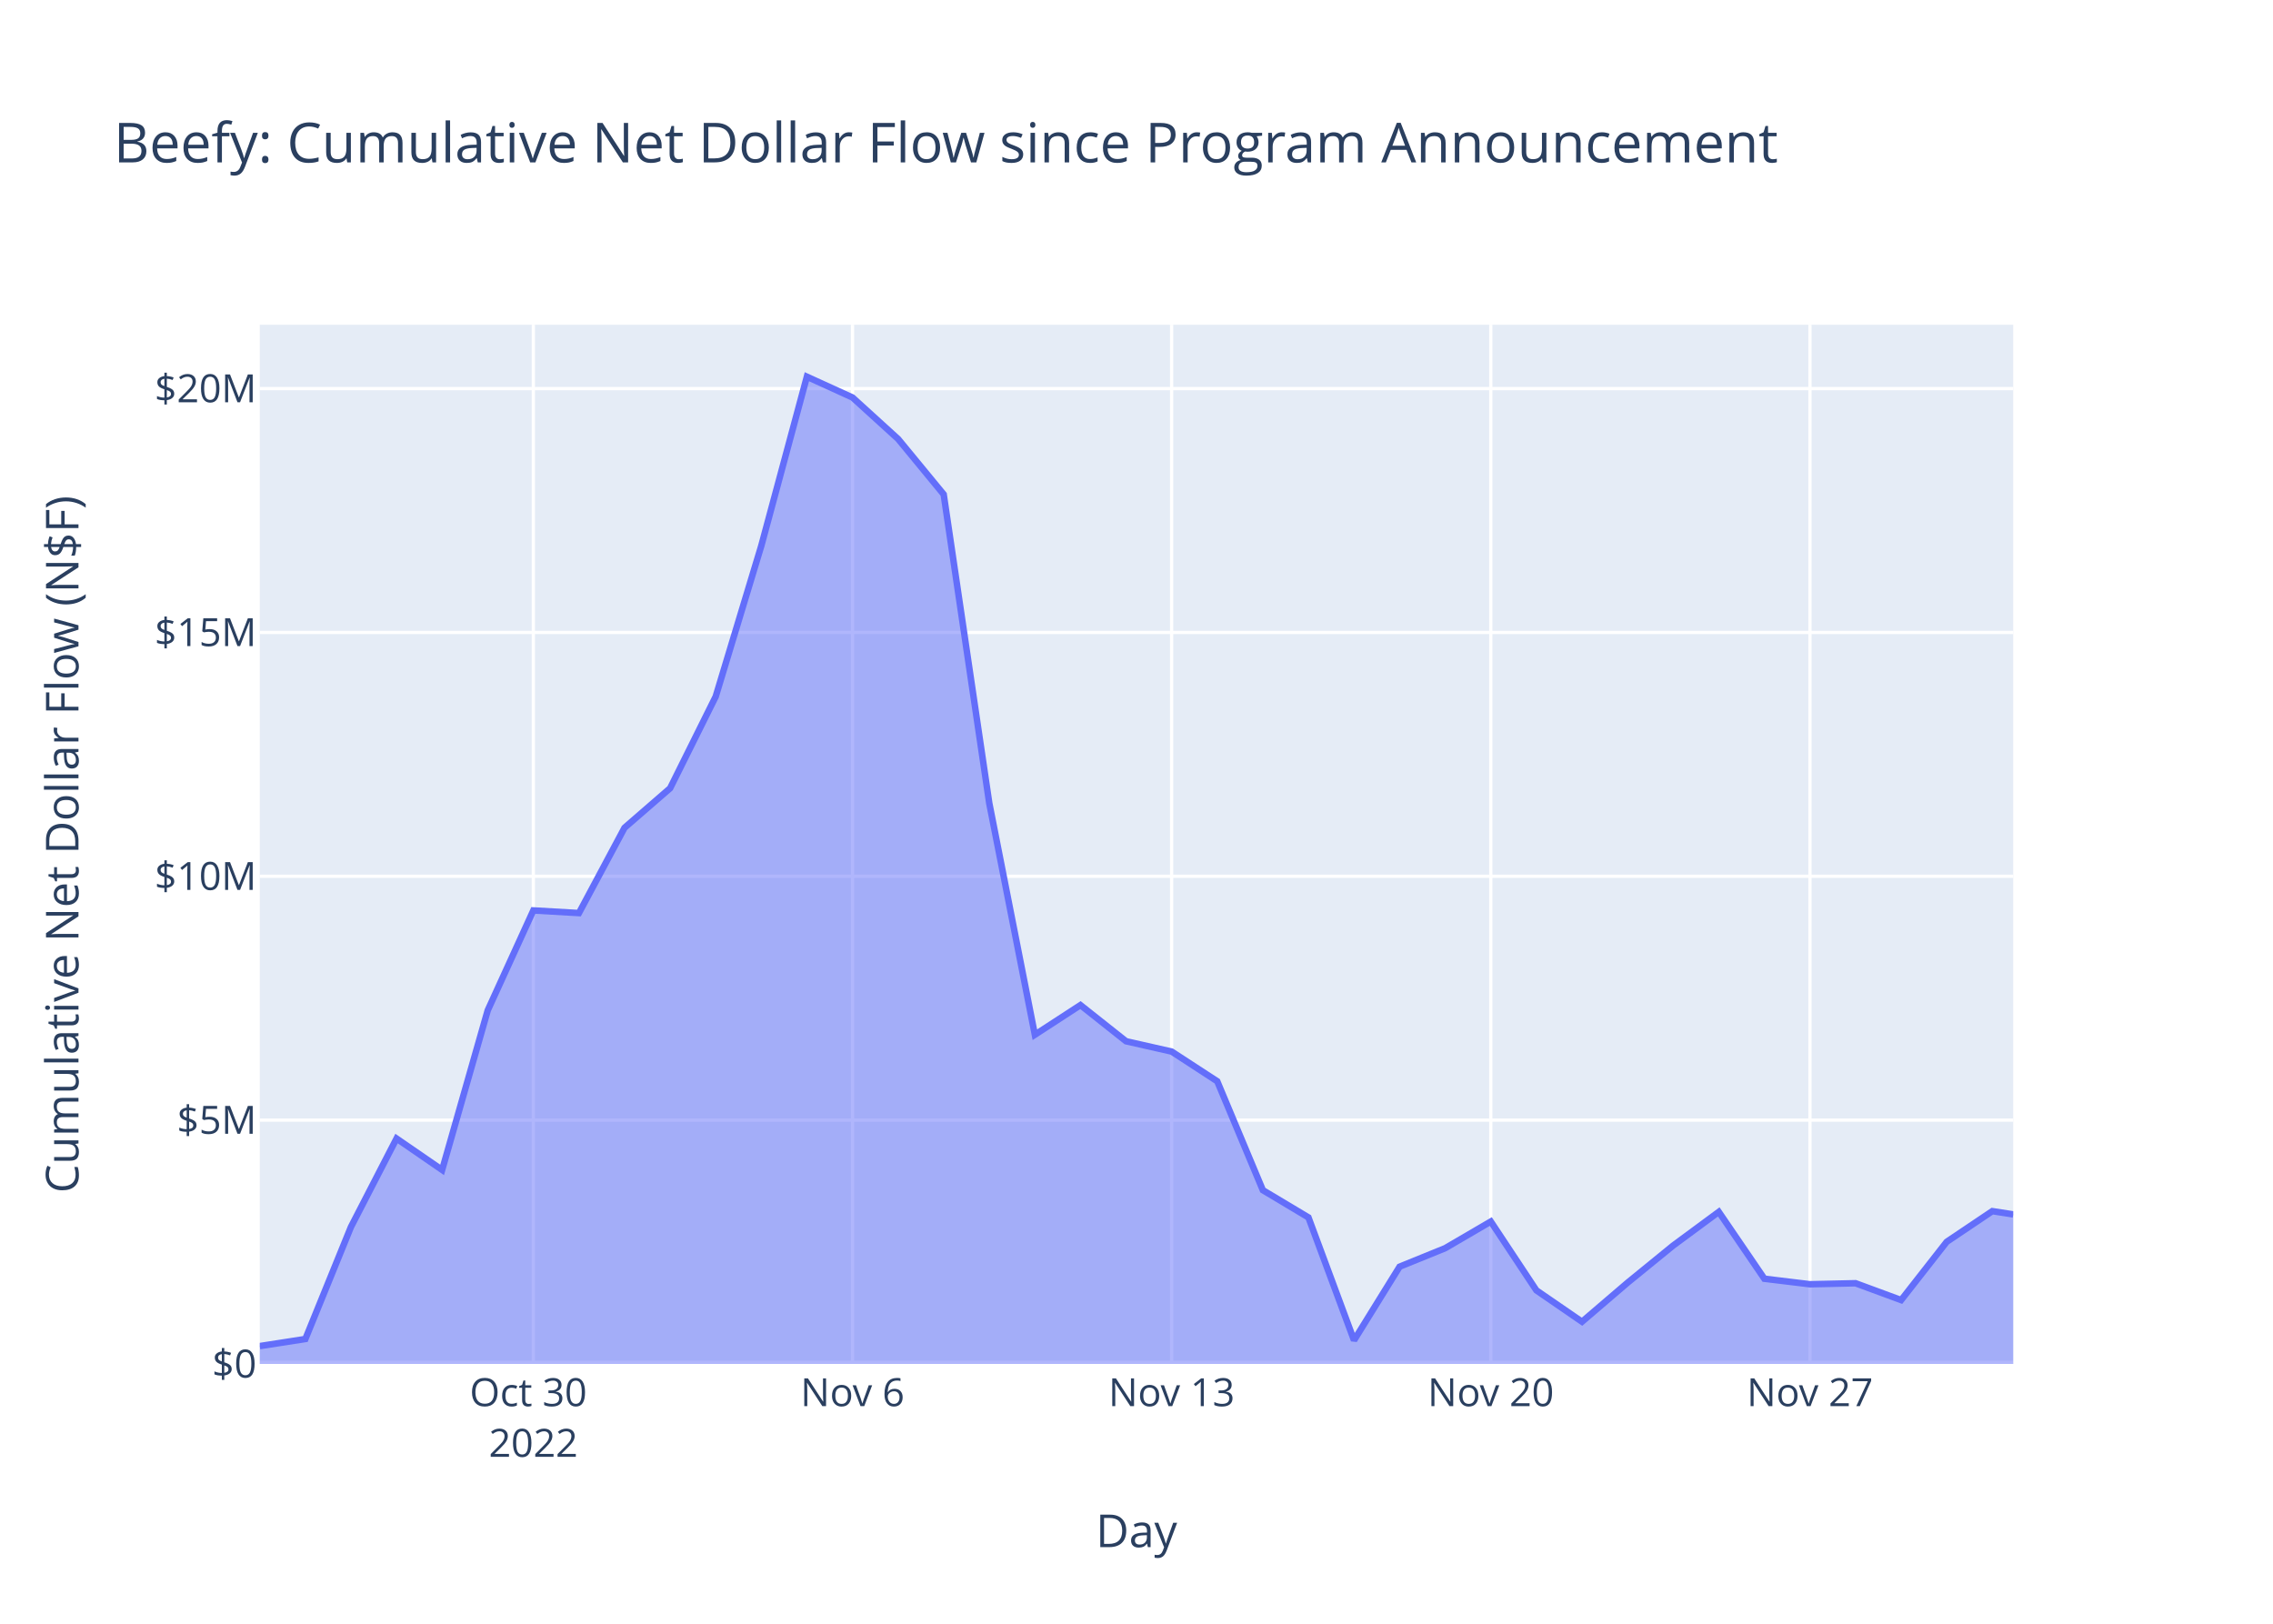
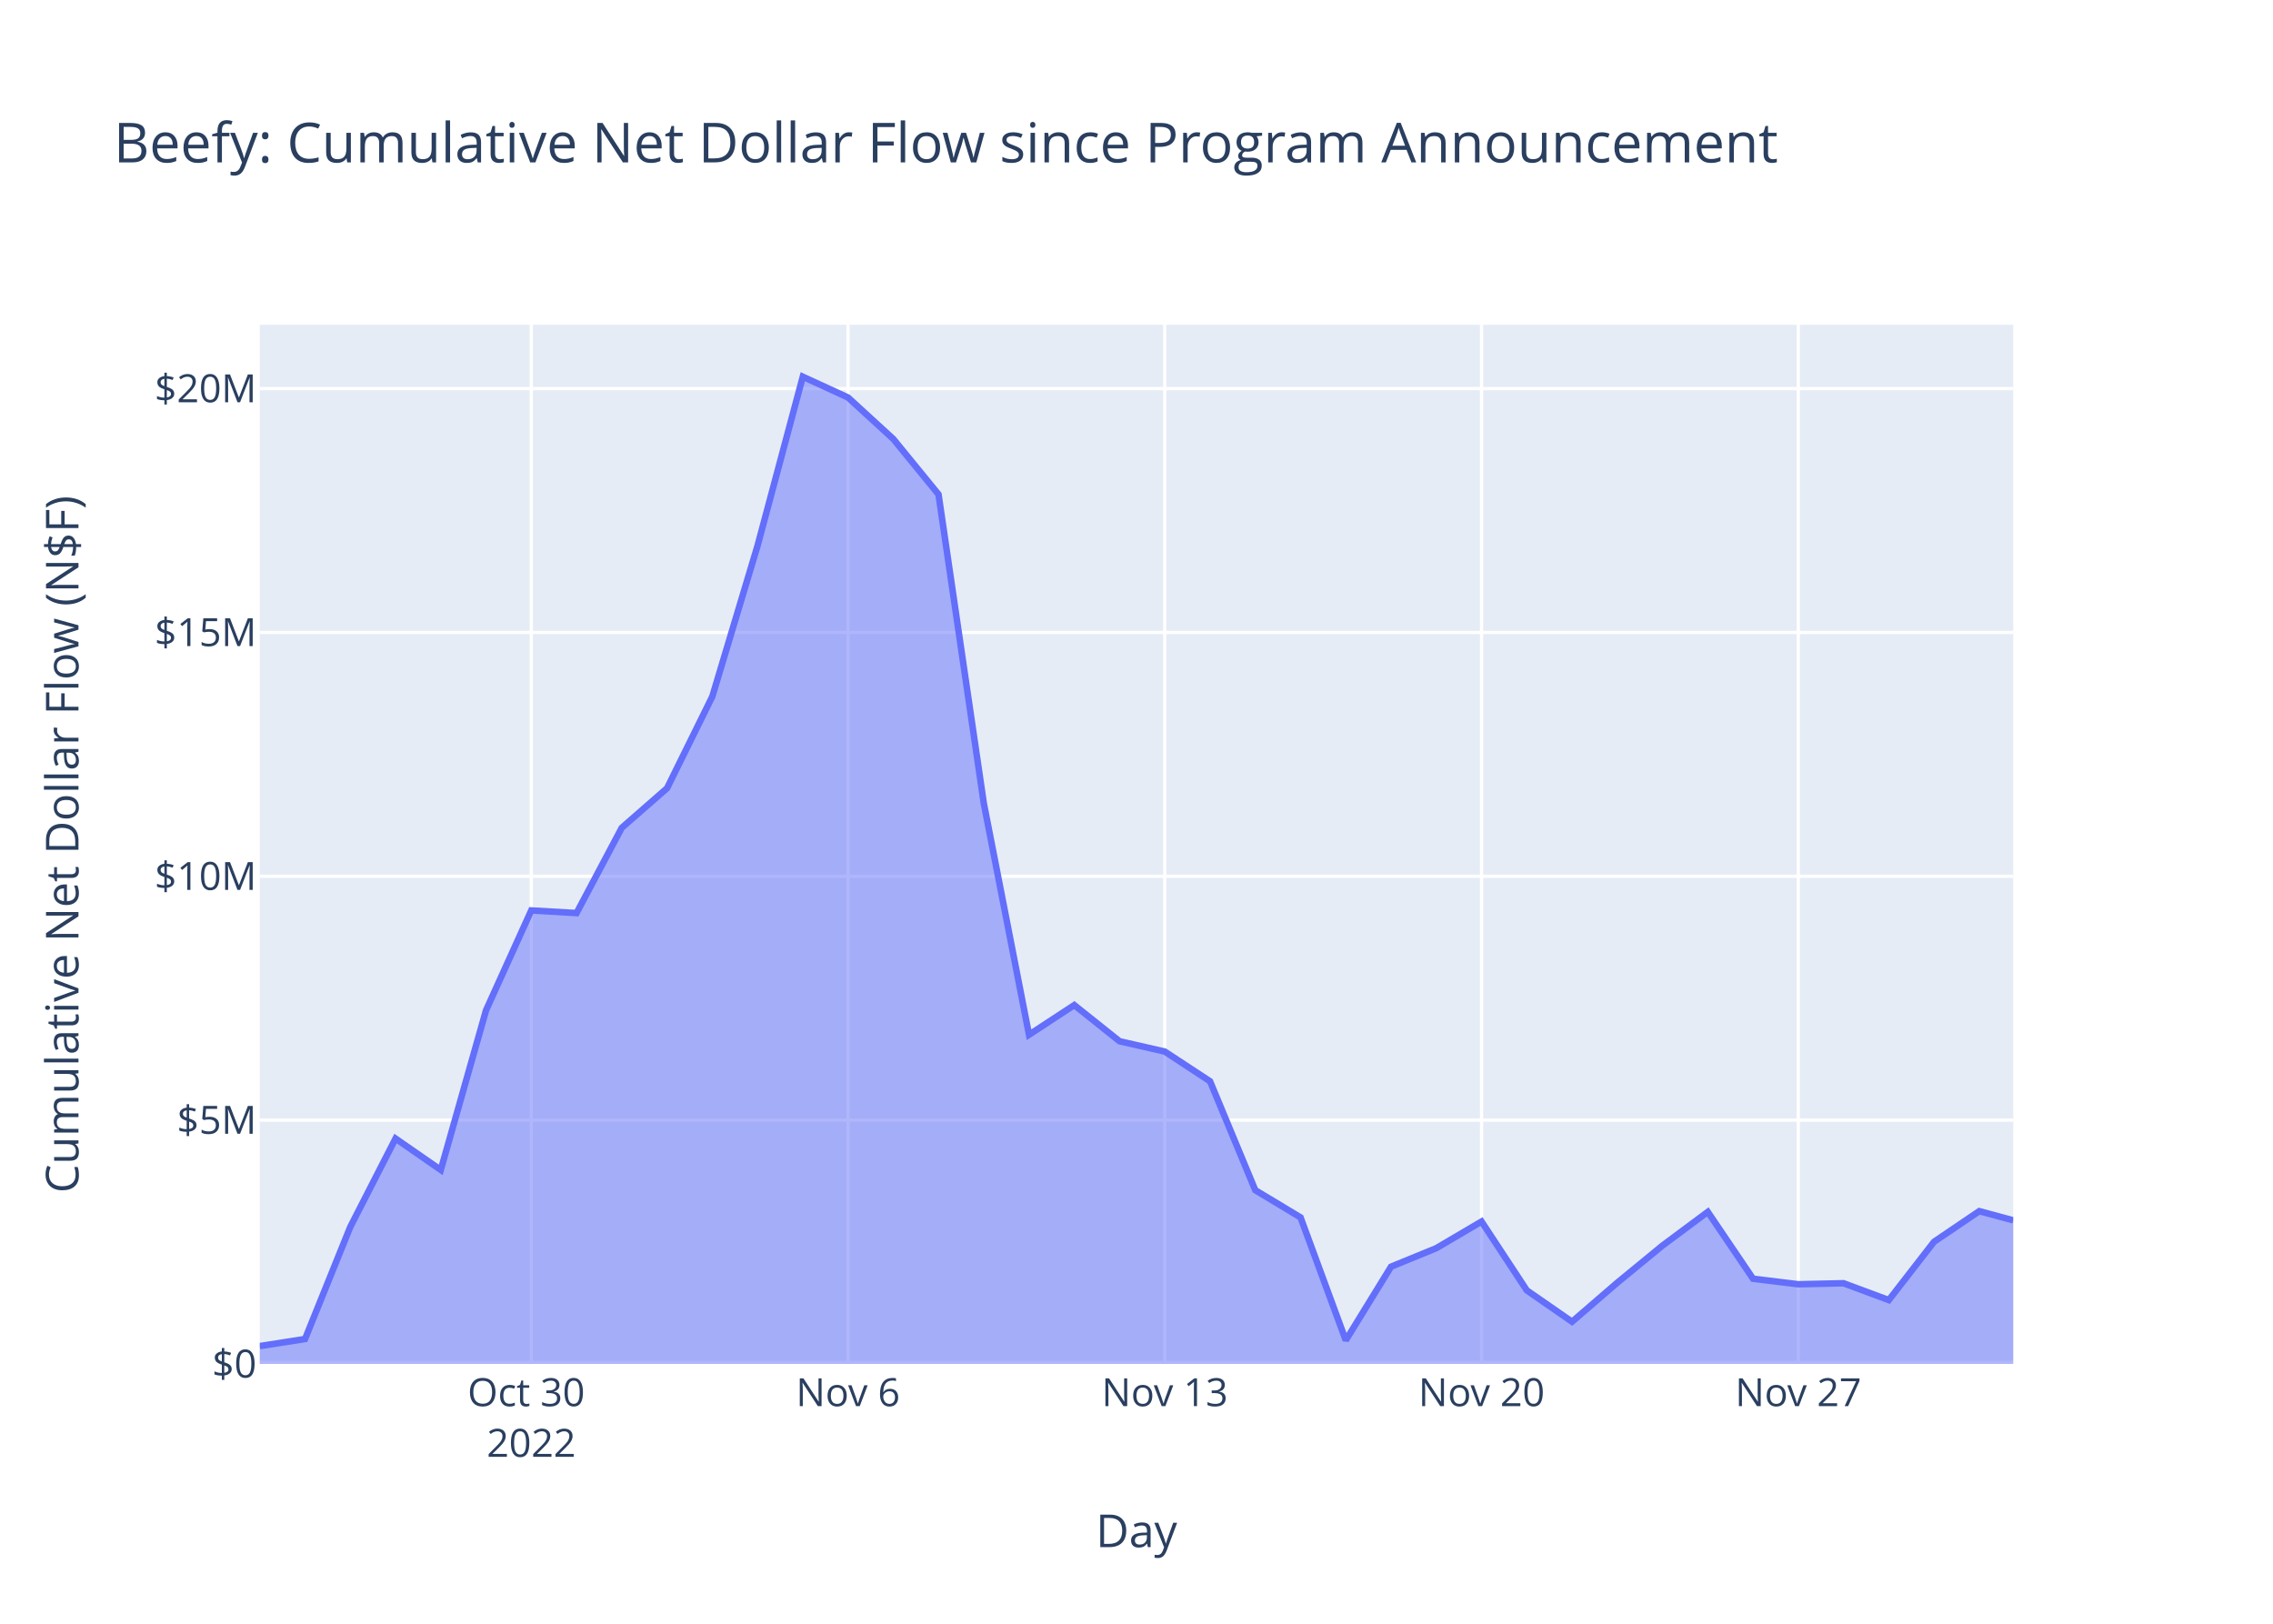
<svg xmlns="http://www.w3.org/2000/svg" class="main-svg" width="700" height="500" style="" viewBox="0 0 700 500">
  <rect x="0" y="0" width="700" height="500" style="fill: rgb(255, 255, 255); fill-opacity: 1;" />
-   <defs id="defs-42d18f">
+   <defs id="defs-14a222">
    <g class="clips">
-       <clipPath id="clip42d18fxyplot" class="plotclip">
+       <clipPath id="clip14a222xyplot" class="plotclip">
        <rect width="540" height="320" />
      </clipPath>
-       <clipPath class="axesclip" id="clip42d18fx">
+       <clipPath class="axesclip" id="clip14a222x">
        <rect x="80" y="0" width="540" height="500" />
      </clipPath>
-       <clipPath class="axesclip" id="clip42d18fy">
+       <clipPath class="axesclip" id="clip14a222y">
        <rect x="0" y="100" width="700" height="320" />
      </clipPath>
-       <clipPath class="axesclip" id="clip42d18fxy">
+       <clipPath class="axesclip" id="clip14a222xy">
        <rect x="80" y="100" width="540" height="320" />
      </clipPath>
    </g>
    <g class="gradients" />
    <g class="patterns" />
  </defs>
  <g class="bglayer">
    <rect class="bg" x="80" y="100" width="540" height="320" style="fill: rgb(229, 236, 246); fill-opacity: 1; stroke-width: 0;" />
  </g>
  <g class="layer-below">
    <g class="imagelayer" />
    <g class="shapelayer" />
  </g>
  <g class="cartesianlayer">
    <g class="subplot xy">
      <g class="layer-subplot">
        <g class="shapelayer" />
        <g class="imagelayer" />
      </g>
      <g class="minor-gridlayer">
        <g class="x" />
        <g class="y" />
      </g>
      <g class="gridlayer">
        <g class="x">
-           <path class="xgrid crisp" transform="translate(164.25,0)" d="M0,100v320" style="stroke: rgb(255, 255, 255); stroke-opacity: 1; stroke-width: 1px;" />
-           <path class="xgrid crisp" transform="translate(262.54,0)" d="M0,100v320" style="stroke: rgb(255, 255, 255); stroke-opacity: 1; stroke-width: 1px;" />
-           <path class="xgrid crisp" transform="translate(360.82,0)" d="M0,100v320" style="stroke: rgb(255, 255, 255); stroke-opacity: 1; stroke-width: 1px;" />
-           <path class="xgrid crisp" transform="translate(459.11,0)" d="M0,100v320" style="stroke: rgb(255, 255, 255); stroke-opacity: 1; stroke-width: 1px;" />
-           <path class="xgrid crisp" transform="translate(557.4,0)" d="M0,100v320" style="stroke: rgb(255, 255, 255); stroke-opacity: 1; stroke-width: 1px;" />
+           <path class="xgrid crisp" transform="translate(163.61,0)" d="M0,100v320" style="stroke: rgb(255, 255, 255); stroke-opacity: 1; stroke-width: 1px;" />
+           <path class="xgrid crisp" transform="translate(261.16,0)" d="M0,100v320" style="stroke: rgb(255, 255, 255); stroke-opacity: 1; stroke-width: 1px;" />
+           <path class="xgrid crisp" transform="translate(358.71,0)" d="M0,100v320" style="stroke: rgb(255, 255, 255); stroke-opacity: 1; stroke-width: 1px;" />
+           <path class="xgrid crisp" transform="translate(456.26,0)" d="M0,100v320" style="stroke: rgb(255, 255, 255); stroke-opacity: 1; stroke-width: 1px;" />
+           <path class="xgrid crisp" transform="translate(553.81,0)" d="M0,100v320" style="stroke: rgb(255, 255, 255); stroke-opacity: 1; stroke-width: 1px;" />
        </g>
        <g class="y">
          <path class="ygrid crisp" transform="translate(0,344.92)" d="M80,0h540" style="stroke: rgb(255, 255, 255); stroke-opacity: 1; stroke-width: 1px;" />
          <path class="ygrid crisp" transform="translate(0,269.83)" d="M80,0h540" style="stroke: rgb(255, 255, 255); stroke-opacity: 1; stroke-width: 1px;" />
          <path class="ygrid crisp" transform="translate(0,194.75)" d="M80,0h540" style="stroke: rgb(255, 255, 255); stroke-opacity: 1; stroke-width: 1px;" />
          <path class="ygrid crisp" transform="translate(0,119.66)" d="M80,0h540" style="stroke: rgb(255, 255, 255); stroke-opacity: 1; stroke-width: 1px;" />
        </g>
      </g>
      <g class="zerolinelayer">
        <path class="yzl zl crisp" transform="translate(0,420)" d="M80,0h540" style="stroke: rgb(255, 255, 255); stroke-opacity: 1; stroke-width: 2px;" />
      </g>
      <path class="xlines-below" />
      <path class="ylines-below" />
      <g class="overlines-below" />
      <g class="xaxislayer-below" />
      <g class="yaxislayer-below" />
      <g class="overaxes-below" />
-       <g class="plot" transform="translate(80,100)" clip-path="url(#clip42d18fxyplot)">
+       <g class="plot" transform="translate(80,100)" clip-path="url(#clip14a222xyplot)">
        <g class="scatterlayer mlayer">
-           <g class="trace scatter trace37c486" style="stroke-miterlimit: 2;">
+           <g class="trace scatter trace4949d6" style="stroke-miterlimit: 2;">
            <g class="fills">
              <g>
-                 <path class="js-fill" d="M540,320L0,320L0,314.5L14.04,312.32L28.08,277.81L42.12,250.59L56.16,260.25L70.21,211.1L84.25,180.35L98.29,181.16L112.33,154.9L126.37,142.72L140.41,114.49L154.45,68.07L168.49,16L182.54,22.4L196.58,35.17L210.62,52.23L224.66,147.33L238.7,218.63L252.74,209.5L266.78,220.63L280.82,223.81L294.87,232.96L308.91,266.49L322.95,274.88L336.99,312.72L351.03,290.05L365.07,284.35L379.11,276.15L393.15,297.34L407.2,307L421.24,294.98L435.28,283.54L449.32,273.18L463.36,293.76L477.4,295.46L491.44,295.15L505.48,300.33L519.53,282.38L533.57,272.95L540,273.95" style="fill: rgb(99, 110, 250); fill-opacity: 0.5; stroke-width: 0;" />
+                 <path class="js-fill" d="M540,320L0,320L0,314.5L13.94,312.32L27.87,277.81L41.81,250.59L55.74,260.25L69.68,211.1L83.61,180.35L97.55,181.16L111.48,154.9L125.42,142.72L139.36,114.49L153.29,68.07L167.23,16L181.16,22.4L195.1,35.17L209.03,52.23L222.97,147.33L236.9,218.63L250.84,209.5L264.78,220.63L278.71,223.81L292.65,232.96L306.58,266.49L320.52,274.88L334.45,312.72L348.39,290.05L362.32,284.35L376.26,276.15L390.2,297.34L404.13,307L418.07,294.98L432,283.54L445.94,273.18L459.87,293.76L473.81,295.46L487.74,295.15L501.68,300.33L515.61,282.38L529.55,272.95L540,275.77" style="fill: rgb(99, 110, 250); fill-opacity: 0.5; stroke-width: 0;" />
              </g>
            </g>
            <g class="errorbars" />
            <g class="lines">
-               <path class="js-line" d="M0,314.5L14.04,312.32L28.08,277.81L42.12,250.59L56.16,260.25L70.21,211.1L84.25,180.35L98.29,181.16L112.33,154.9L126.37,142.72L140.41,114.49L154.45,68.07L168.49,16L182.54,22.4L196.58,35.17L210.62,52.23L224.66,147.33L238.7,218.63L252.74,209.5L266.78,220.63L280.82,223.81L294.87,232.96L308.91,266.49L322.95,274.88L336.99,312.72L351.03,290.05L365.07,284.35L379.11,276.15L393.15,297.34L407.2,307L421.24,294.98L435.28,283.54L449.32,273.18L463.36,293.76L477.4,295.46L491.44,295.15L505.48,300.33L519.53,282.38L533.57,272.95L540,273.95" style="vector-effect: non-scaling-stroke; fill: none; stroke: rgb(99, 110, 250); stroke-opacity: 1; stroke-width: 2px; opacity: 1;" />
+               <path class="js-line" d="M0,314.5L13.94,312.32L27.87,277.81L41.81,250.59L55.74,260.25L69.68,211.1L83.61,180.35L97.55,181.16L111.48,154.9L125.42,142.72L139.36,114.49L153.29,68.07L167.23,16L181.16,22.4L195.1,35.17L209.03,52.23L222.97,147.33L236.9,218.63L250.84,209.5L264.78,220.63L278.71,223.81L292.65,232.96L306.58,266.49L320.52,274.88L334.45,312.72L348.39,290.05L362.32,284.35L376.26,276.15L390.2,297.34L404.13,307L418.07,294.98L432,283.54L445.94,273.18L459.87,293.76L473.81,295.46L487.74,295.15L501.68,300.33L515.61,282.38L529.55,272.95L540,275.77" style="vector-effect: non-scaling-stroke; fill: none; stroke: rgb(99, 110, 250); stroke-opacity: 1; stroke-width: 2px; opacity: 1;" />
            </g>
            <g class="points" />
            <g class="text" />
          </g>
        </g>
      </g>
      <g class="overplot" />
      <path class="xlines-above crisp" d="M0,0" style="fill: none;" />
      <path class="ylines-above crisp" d="M0,0" style="fill: none;" />
      <g class="overlines-above" />
      <g class="xaxislayer-above">
        <g class="xtick">
-           <text text-anchor="middle" x="0" y="433" transform="translate(164.25,0)" style="font-family: 'Open Sans', verdana, arial, sans-serif; font-size: 12px; fill: rgb(42, 63, 95); fill-opacity: 1; white-space: pre; opacity: 1;">
+           <text text-anchor="middle" x="0" y="433" transform="translate(163.61,0)" style="font-family: 'Open Sans', verdana, arial, sans-serif; font-size: 12px; fill: rgb(42, 63, 95); fill-opacity: 1; white-space: pre; opacity: 1;">
            <tspan class="line" dy="0em" x="0" y="433">Oct 30</tspan>
            <tspan class="line" dy="1.3em" x="0" y="433">2022</tspan>
          </text>
        </g>
        <g class="xtick">
-           <text text-anchor="middle" x="0" y="433" style="font-family: 'Open Sans', verdana, arial, sans-serif; font-size: 12px; fill: rgb(42, 63, 95); fill-opacity: 1; white-space: pre; opacity: 1;" transform="translate(262.54,0)">Nov 6</text>
+           <text text-anchor="middle" x="0" y="433" style="font-family: 'Open Sans', verdana, arial, sans-serif; font-size: 12px; fill: rgb(42, 63, 95); fill-opacity: 1; white-space: pre; opacity: 1;" transform="translate(261.16,0)">Nov 6</text>
        </g>
        <g class="xtick">
-           <text text-anchor="middle" x="0" y="433" style="font-family: 'Open Sans', verdana, arial, sans-serif; font-size: 12px; fill: rgb(42, 63, 95); fill-opacity: 1; white-space: pre; opacity: 1;" transform="translate(360.82,0)">Nov 13</text>
+           <text text-anchor="middle" x="0" y="433" style="font-family: 'Open Sans', verdana, arial, sans-serif; font-size: 12px; fill: rgb(42, 63, 95); fill-opacity: 1; white-space: pre; opacity: 1;" transform="translate(358.71,0)">Nov 13</text>
        </g>
        <g class="xtick">
-           <text text-anchor="middle" x="0" y="433" style="font-family: 'Open Sans', verdana, arial, sans-serif; font-size: 12px; fill: rgb(42, 63, 95); fill-opacity: 1; white-space: pre; opacity: 1;" transform="translate(459.11,0)">Nov 20</text>
+           <text text-anchor="middle" x="0" y="433" style="font-family: 'Open Sans', verdana, arial, sans-serif; font-size: 12px; fill: rgb(42, 63, 95); fill-opacity: 1; white-space: pre; opacity: 1;" transform="translate(456.26,0)">Nov 20</text>
        </g>
        <g class="xtick">
-           <text text-anchor="middle" x="0" y="433" style="font-family: 'Open Sans', verdana, arial, sans-serif; font-size: 12px; fill: rgb(42, 63, 95); fill-opacity: 1; white-space: pre; opacity: 1;" transform="translate(557.4,0)">Nov 27</text>
+           <text text-anchor="middle" x="0" y="433" style="font-family: 'Open Sans', verdana, arial, sans-serif; font-size: 12px; fill: rgb(42, 63, 95); fill-opacity: 1; white-space: pre; opacity: 1;" transform="translate(553.81,0)">Nov 27</text>
        </g>
      </g>
      <g class="yaxislayer-above">
        <g class="ytick">
          <text text-anchor="end" x="79" y="4.2" transform="translate(0,420)" style="font-family: 'Open Sans', verdana, arial, sans-serif; font-size: 12px; fill: rgb(42, 63, 95); fill-opacity: 1; white-space: pre; opacity: 1;">$0</text>
        </g>
        <g class="ytick">
          <text text-anchor="end" x="79" y="4.2" style="font-family: 'Open Sans', verdana, arial, sans-serif; font-size: 12px; fill: rgb(42, 63, 95); fill-opacity: 1; white-space: pre; opacity: 1;" transform="translate(0,344.92)">$5M</text>
        </g>
        <g class="ytick">
          <text text-anchor="end" x="79" y="4.2" style="font-family: 'Open Sans', verdana, arial, sans-serif; font-size: 12px; fill: rgb(42, 63, 95); fill-opacity: 1; white-space: pre; opacity: 1;" transform="translate(0,269.83)">$10M</text>
        </g>
        <g class="ytick">
          <text text-anchor="end" x="79" y="4.2" style="font-family: 'Open Sans', verdana, arial, sans-serif; font-size: 12px; fill: rgb(42, 63, 95); fill-opacity: 1; white-space: pre; opacity: 1;" transform="translate(0,194.75)">$15M</text>
        </g>
        <g class="ytick">
          <text text-anchor="end" x="79" y="4.2" style="font-family: 'Open Sans', verdana, arial, sans-serif; font-size: 12px; fill: rgb(42, 63, 95); fill-opacity: 1; white-space: pre; opacity: 1;" transform="translate(0,119.66)">$20M</text>
        </g>
      </g>
      <g class="overaxes-above" />
    </g>
  </g>
  <g class="polarlayer" />
  <g class="smithlayer" />
  <g class="ternarylayer" />
  <g class="geolayer" />
  <g class="funnelarealayer" />
  <g class="pielayer" />
  <g class="iciclelayer" />
  <g class="treemaplayer" />
  <g class="sunburstlayer" />
  <g class="glimages" />
-   <defs id="topdefs-42d18f">
+   <defs id="topdefs-14a222">
    <g class="clips" />
  </defs>
  <g class="layer-above">
    <g class="imagelayer" />
    <g class="shapelayer" />
  </g>
  <g class="infolayer">
    <g class="g-gtitle">
      <text class="gtitle" x="35" y="50" text-anchor="start" dy="0em" style="font-family: 'Open Sans', verdana, arial, sans-serif; font-size: 17px; fill: rgb(42, 63, 95); opacity: 1; font-weight: normal; white-space: pre;">Beefy: Cumulative Net Dollar Flow since Program Announcement</text>
    </g>
    <g class="g-xtitle">
      <text class="xtitle" x="350" y="476.409" text-anchor="middle" style="font-family: 'Open Sans', verdana, arial, sans-serif; font-size: 14px; fill: rgb(42, 63, 95); opacity: 1; font-weight: normal; white-space: pre;">Day</text>
    </g>
    <g class="g-ytitle">
      <text class="ytitle" transform="rotate(-90,24.16875,260)" x="24.169" y="260" text-anchor="middle" style="font-family: 'Open Sans', verdana, arial, sans-serif; font-size: 14px; fill: rgb(42, 63, 95); opacity: 1; font-weight: normal; white-space: pre;">Cumulative Net Dollar Flow (N$F)</text>
    </g>
  </g>
</svg>
